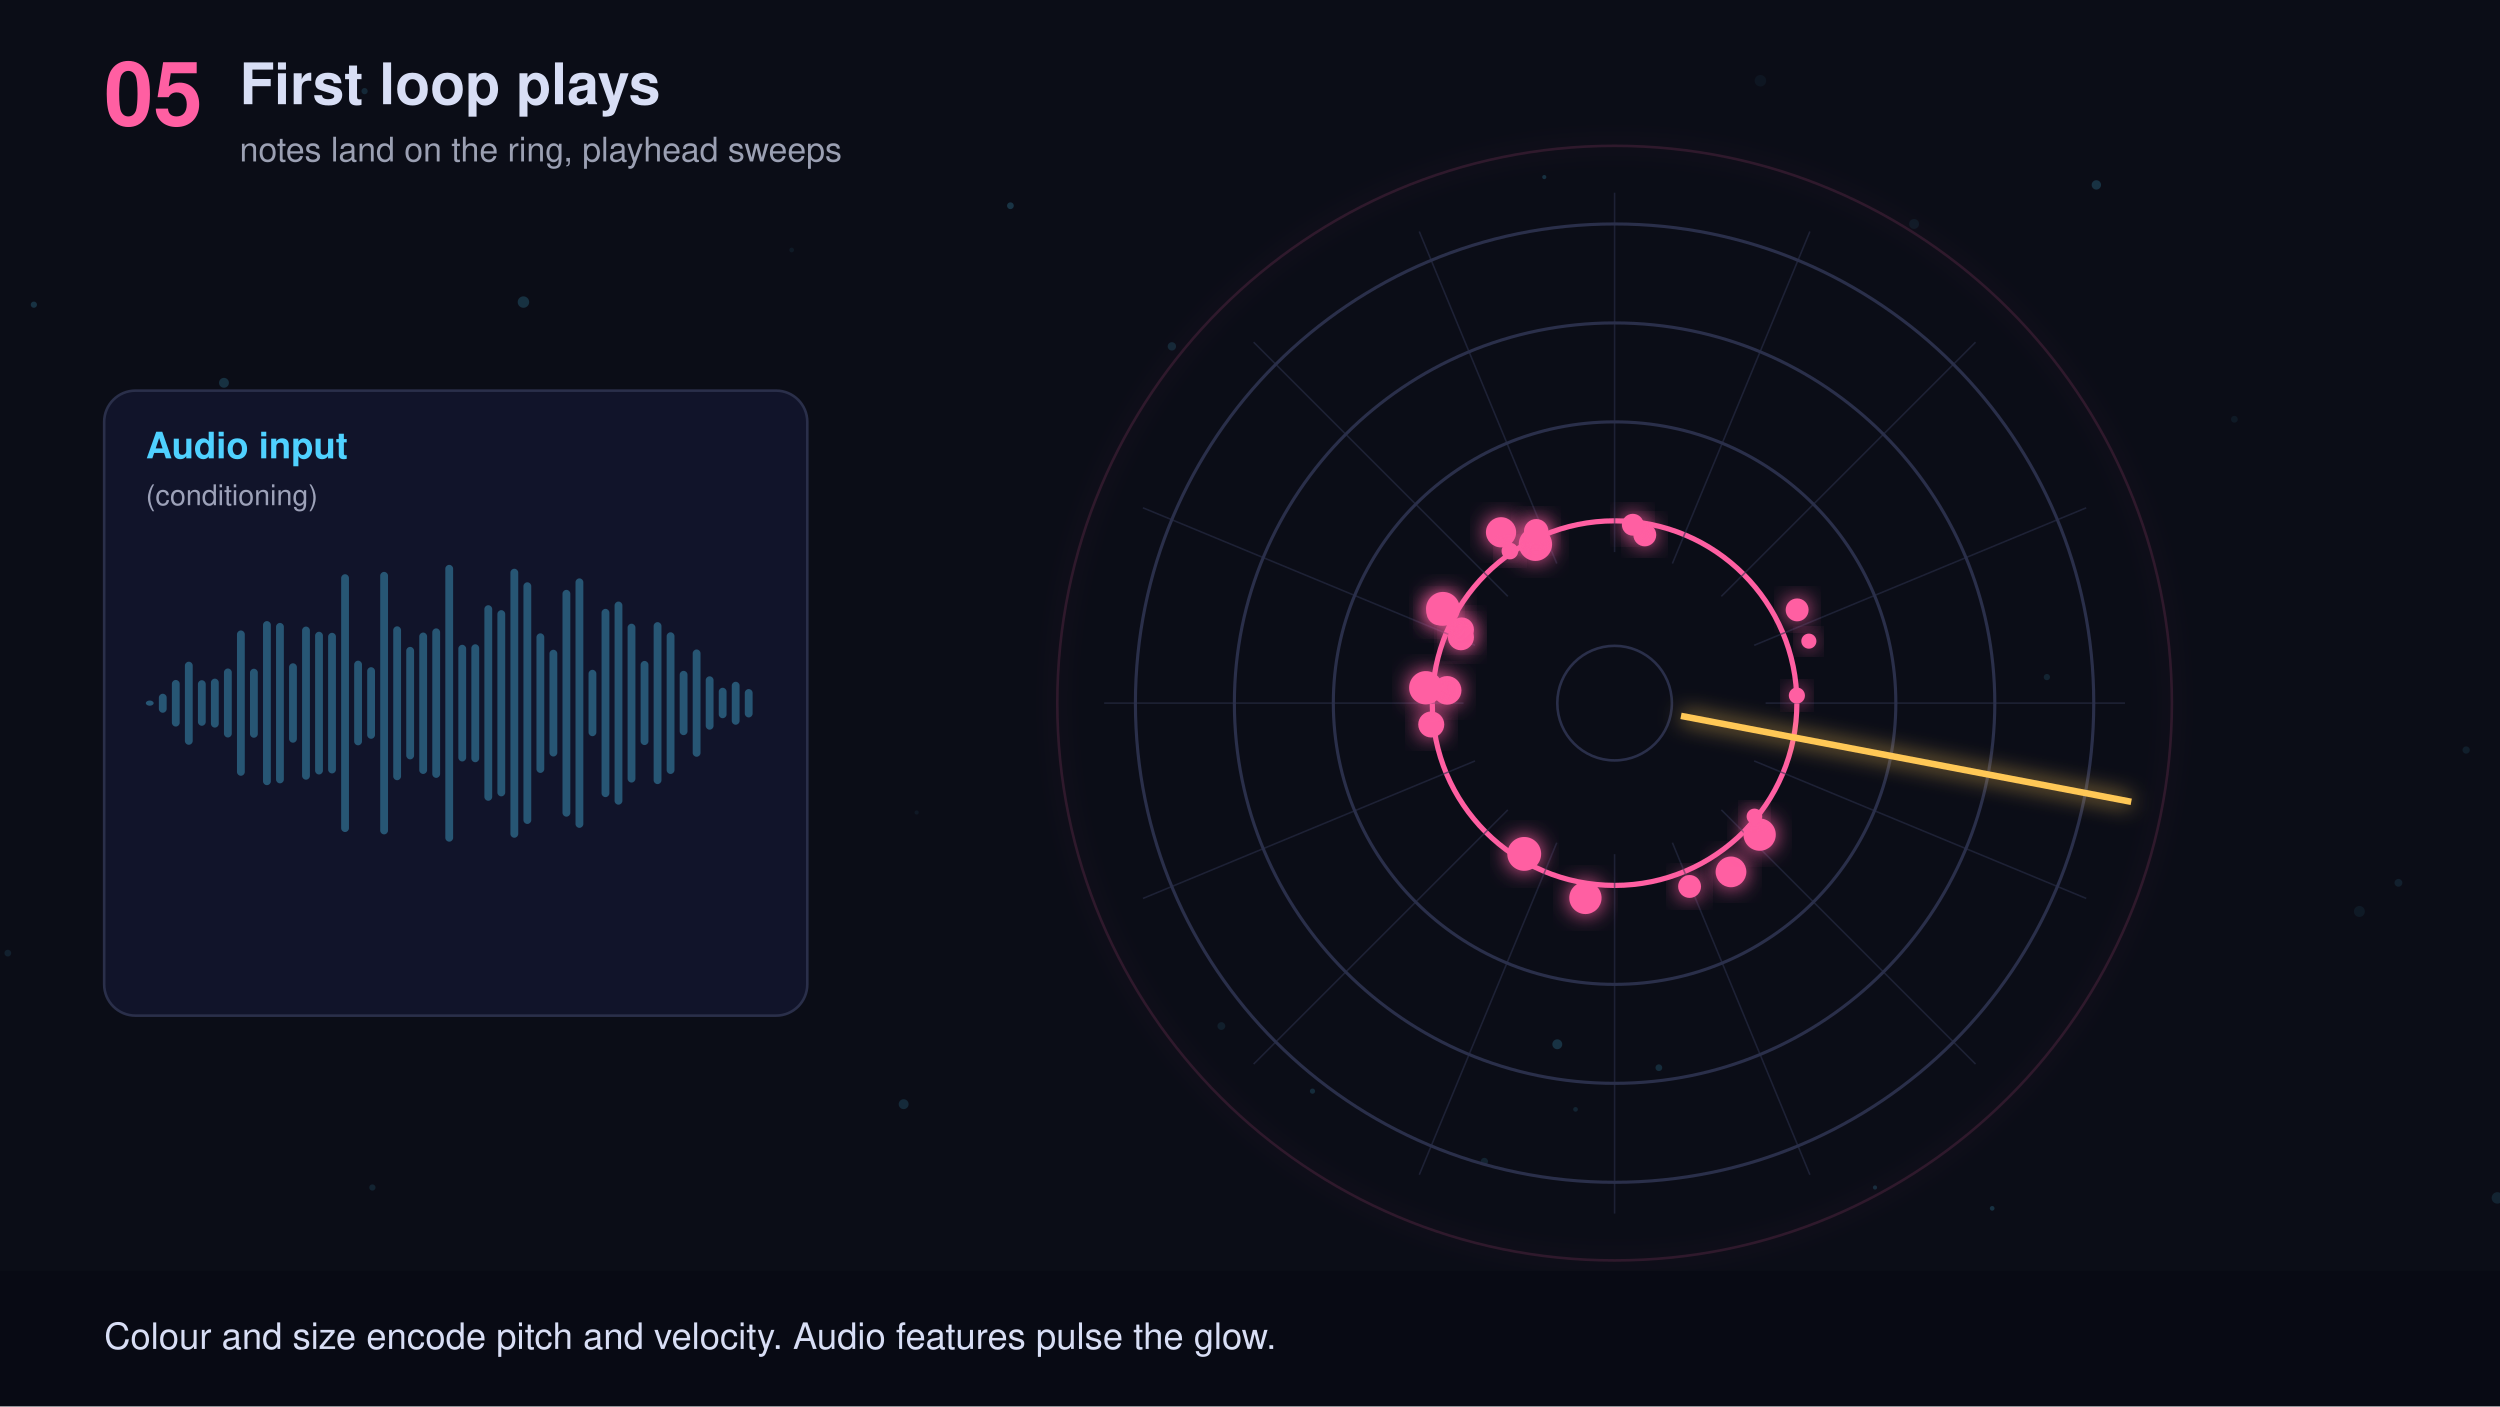
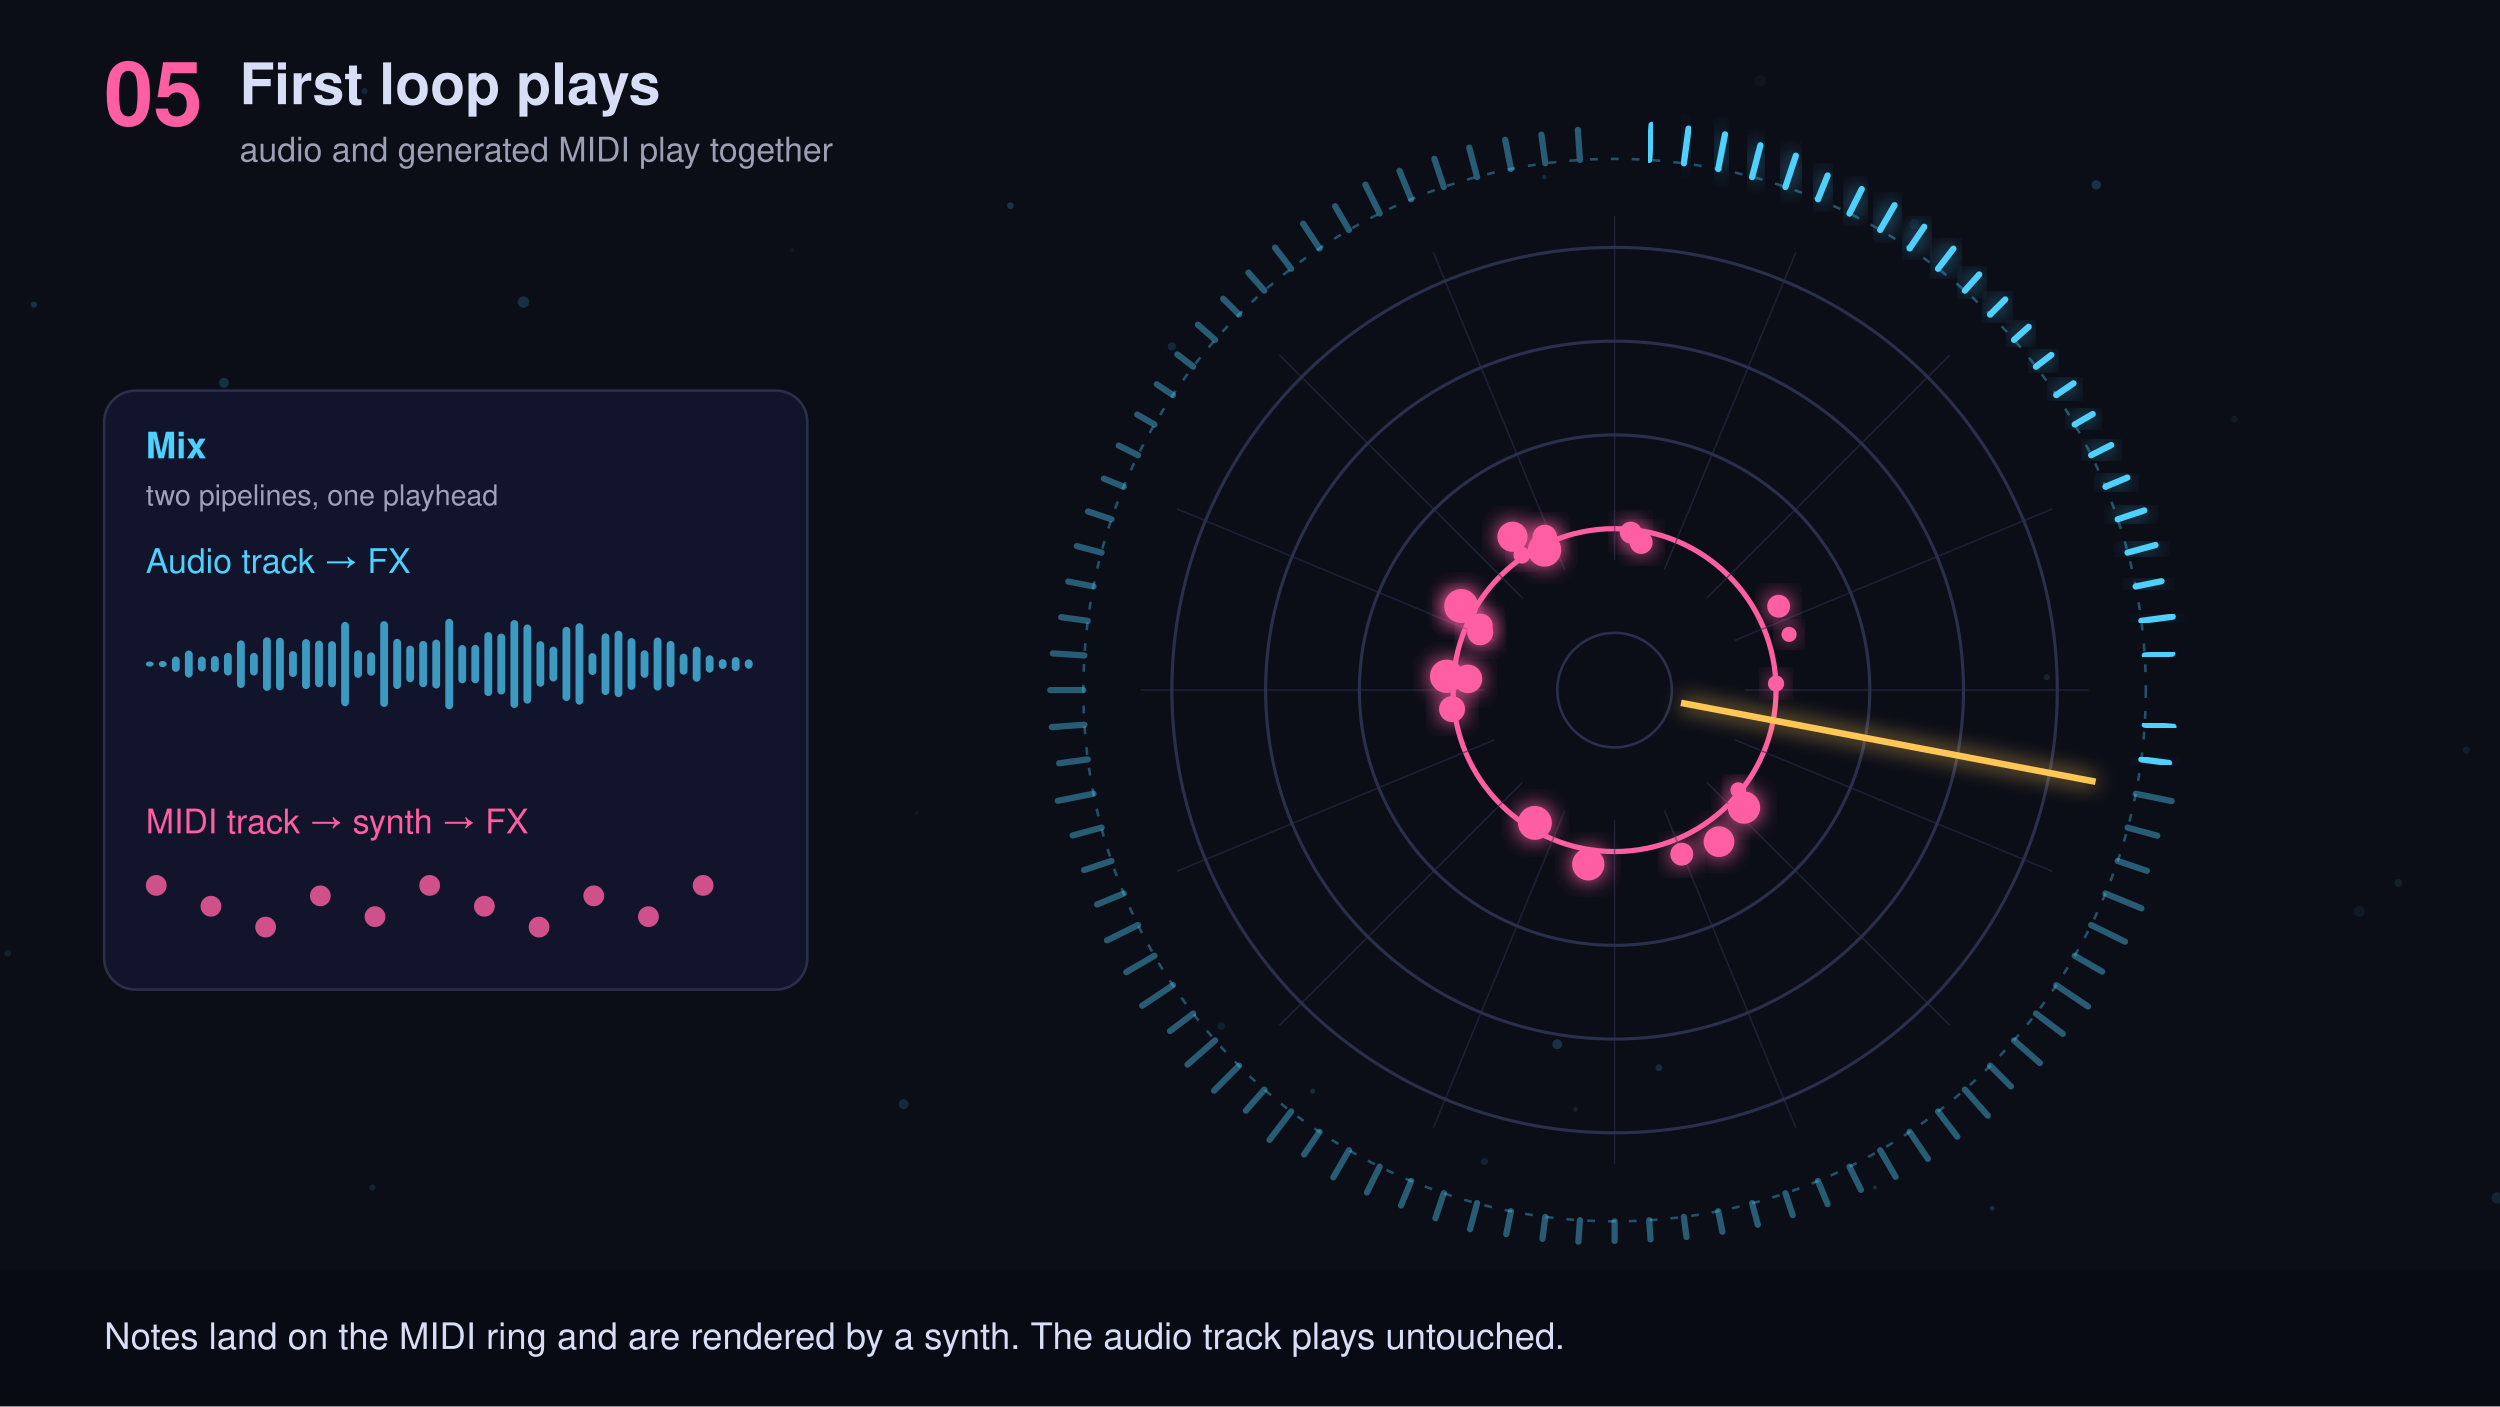
<svg xmlns="http://www.w3.org/2000/svg" viewBox="0 0 960 540" font-family="Helvetica, Arial, sans-serif">
  <defs>
    <filter id="g" x="-50%" y="-50%" width="200%" height="200%">
      <feGaussianBlur stdDeviation="4" result="b" />
      <feMerge>
        <feMergeNode in="b" />
        <feMergeNode in="SourceGraphic" />
      </feMerge>
    </filter>
    <marker id="a" markerWidth="8" markerHeight="8" refX="6" refY="4" orient="auto">
      <path d="M0,0 L8,4 L0,8 z" fill="#d8def5" />
    </marker>
  </defs>
  <rect width="960" height="540" fill="#0b0d17" />
  <text x="40" y="48" font-size="34" fill="#ff5fa2" text-anchor="start" font-weight="bold" opacity="1">05</text>
  <text x="92" y="40" font-size="22" fill="#d8def5" text-anchor="start" font-weight="bold" opacity="1">First loop plays</text>
-   <text x="92" y="62" font-size="13" fill="#d8def5" text-anchor="start" font-weight="normal" opacity="0.7">notes land on the ring, playhead sweeps</text>
+   <text x="92" y="62" font-size="13" fill="#d8def5" text-anchor="start" font-weight="normal" opacity="0.7">audio and generated MIDI play together</text>
  <circle cx="598" cy="401" r="1.9" fill="#4fd1ff" opacity="0.19" />
  <circle cx="710" cy="498" r="0.8" fill="#4fd1ff" opacity="0.12" />
  <circle cx="906" cy="350" r="2.1" fill="#4fd1ff" opacity="0.07" />
  <circle cx="450" cy="133" r="1.6" fill="#4fd1ff" opacity="0.14" />
  <circle cx="13" cy="117" r="1.2" fill="#4fd1ff" opacity="0.19" />
  <circle cx="735" cy="86" r="1.9" fill="#4fd1ff" opacity="0.07" />
  <circle cx="593" cy="68" r="0.8" fill="#4fd1ff" opacity="0.18" />
  <circle cx="201" cy="116" r="2.2" fill="#4fd1ff" opacity="0.18" />
  <circle cx="278" cy="519" r="1.6" fill="#4fd1ff" opacity="0.15" />
  <circle cx="197" cy="508" r="1.8" fill="#4fd1ff" opacity="0.19" />
  <circle cx="858" cy="161" r="1.3" fill="#4fd1ff" opacity="0.07" />
  <circle cx="140" cy="35" r="1.2" fill="#4fd1ff" opacity="0.14" />
  <circle cx="3" cy="366" r="1.3" fill="#4fd1ff" opacity="0.10" />
  <circle cx="786" cy="260" r="1.2" fill="#4fd1ff" opacity="0.12" />
  <circle cx="676" cy="31" r="2.2" fill="#4fd1ff" opacity="0.05" />
  <circle cx="720" cy="456" r="0.8" fill="#4fd1ff" opacity="0.17" />
  <circle cx="352" cy="312" r="0.8" fill="#4fd1ff" opacity="0.06" />
  <circle cx="174" cy="516" r="1.1" fill="#4fd1ff" opacity="0.16" />
  <circle cx="892" cy="509" r="1.3" fill="#4fd1ff" opacity="0.10" />
  <circle cx="504" cy="419" r="1.0" fill="#4fd1ff" opacity="0.16" />
  <circle cx="765" cy="464" r="0.9" fill="#4fd1ff" opacity="0.19" />
  <circle cx="88" cy="184" r="1.7" fill="#4fd1ff" opacity="0.19" />
  <circle cx="326" cy="499" r="1.6" fill="#4fd1ff" opacity="0.10" />
  <circle cx="304" cy="96" r="0.9" fill="#4fd1ff" opacity="0.07" />
  <circle cx="662" cy="538" r="1.0" fill="#4fd1ff" opacity="0.06" />
  <circle cx="947" cy="288" r="1.4" fill="#4fd1ff" opacity="0.09" />
  <circle cx="570" cy="446" r="1.4" fill="#4fd1ff" opacity="0.11" />
  <circle cx="53" cy="495" r="0.8" fill="#4fd1ff" opacity="0.12" />
  <circle cx="805" cy="71" r="1.8" fill="#4fd1ff" opacity="0.19" />
  <circle cx="605" cy="426" r="0.9" fill="#4fd1ff" opacity="0.12" />
  <circle cx="143" cy="456" r="1.2" fill="#4fd1ff" opacity="0.12" />
  <circle cx="959" cy="460" r="2.2" fill="#4fd1ff" opacity="0.12" />
  <circle cx="469" cy="394" r="1.5" fill="#4fd1ff" opacity="0.09" />
  <circle cx="388" cy="79" r="1.3" fill="#4fd1ff" opacity="0.20" />
  <circle cx="921" cy="339" r="1.5" fill="#4fd1ff" opacity="0.10" />
  <circle cx="86" cy="147" r="1.9" fill="#4fd1ff" opacity="0.18" />
  <circle cx="347" cy="424" r="1.9" fill="#4fd1ff" opacity="0.15" />
  <circle cx="637" cy="410" r="1.3" fill="#4fd1ff" opacity="0.16" />
  <circle cx="270" cy="262" r="1.9" fill="#4fd1ff" opacity="0.15" />
  <circle cx="282" cy="511" r="1.7" fill="#4fd1ff" opacity="0.14" />
-   <circle cx="620" cy="270" r="70" fill="none" stroke="#ff5fa2" stroke-width="2" opacity="1" />
-   <circle cx="620" cy="270" r="108" fill="none" stroke="#2a2f4a" stroke-width="1.2" opacity="1" />
-   <circle cx="620" cy="270" r="146" fill="none" stroke="#2a2f4a" stroke-width="1.2" opacity="1" />
-   <circle cx="620" cy="270" r="184" fill="none" stroke="#2a2f4a" stroke-width="1.2" opacity="1" />
-   <line x1="620.0" y1="212.0" x2="620.0" y2="74.0" stroke="#2a2f4a" stroke-width="0.6" opacity="0.6" />
-   <line x1="642.2" y1="216.4" x2="695.0" y2="88.9" stroke="#2a2f4a" stroke-width="0.6" opacity="0.6" />
-   <line x1="661.0" y1="229.0" x2="758.6" y2="131.4" stroke="#2a2f4a" stroke-width="0.6" opacity="0.6" />
-   <line x1="673.6" y1="247.8" x2="801.1" y2="195.0" stroke="#2a2f4a" stroke-width="0.6" opacity="0.6" />
-   <line x1="678.0" y1="270.0" x2="816.0" y2="270.0" stroke="#2a2f4a" stroke-width="0.6" opacity="0.6" />
-   <line x1="673.6" y1="292.2" x2="801.1" y2="345.0" stroke="#2a2f4a" stroke-width="0.6" opacity="0.6" />
-   <line x1="661.0" y1="311.0" x2="758.6" y2="408.6" stroke="#2a2f4a" stroke-width="0.6" opacity="0.6" />
-   <line x1="642.2" y1="323.6" x2="695.0" y2="451.1" stroke="#2a2f4a" stroke-width="0.6" opacity="0.6" />
-   <line x1="620.0" y1="328.0" x2="620.0" y2="466.0" stroke="#2a2f4a" stroke-width="0.6" opacity="0.6" />
-   <line x1="597.8" y1="323.6" x2="545.0" y2="451.1" stroke="#2a2f4a" stroke-width="0.6" opacity="0.6" />
-   <line x1="579.0" y1="311.0" x2="481.4" y2="408.6" stroke="#2a2f4a" stroke-width="0.6" opacity="0.6" />
-   <line x1="566.4" y1="292.2" x2="438.9" y2="345.0" stroke="#2a2f4a" stroke-width="0.6" opacity="0.6" />
-   <line x1="562.0" y1="270.0" x2="424.0" y2="270.0" stroke="#2a2f4a" stroke-width="0.6" opacity="0.6" />
-   <line x1="566.4" y1="247.8" x2="438.9" y2="195.0" stroke="#2a2f4a" stroke-width="0.6" opacity="0.6" />
-   <line x1="579.0" y1="229.0" x2="481.4" y2="131.4" stroke="#2a2f4a" stroke-width="0.6" opacity="0.6" />
-   <line x1="597.8" y1="216.4" x2="545.0" y2="88.9" stroke="#2a2f4a" stroke-width="0.6" opacity="0.6" />
-   <circle cx="620" cy="270" r="22" fill="#0b0d17" stroke="#2a2f4a" />
-   <circle cx="690.0" cy="267.1" r="3.1" fill="#ff5fa2" opacity="1" filter="url(#g)" />
-   <circle cx="561.3" cy="241.8" r="4.7" fill="#ff5fa2" opacity="1" filter="url(#g)" />
-   <circle cx="589.6" cy="209.0" r="6.4" fill="#ff5fa2" opacity="1" filter="url(#g)" />
-   <circle cx="549.6" cy="278.2" r="5.0" fill="#ff5fa2" opacity="1" filter="url(#g)" />
-   <circle cx="585.3" cy="327.9" r="6.5" fill="#ff5fa2" opacity="1" filter="url(#g)" />
-   <circle cx="664.7" cy="334.8" r="5.9" fill="#ff5fa2" opacity="1" filter="url(#g)" />
-   <circle cx="631.6" cy="205.4" r="4.4" fill="#ff5fa2" opacity="1" filter="url(#g)" />
-   <circle cx="561.0" cy="244.7" r="5.0" fill="#ff5fa2" opacity="1" filter="url(#g)" />
-   <circle cx="675.7" cy="320.5" r="6.2" fill="#ff5fa2" opacity="1" filter="url(#g)" />
-   <circle cx="555.7" cy="265.1" r="5.5" fill="#ff5fa2" opacity="1" filter="url(#g)" />
-   <circle cx="648.8" cy="340.4" r="4.4" fill="#ff5fa2" opacity="1" filter="url(#g)" />
-   <circle cx="576.4" cy="204.4" r="5.8" fill="#ff5fa2" opacity="1" filter="url(#g)" />
-   <circle cx="552.7" cy="235.2" r="4.9" fill="#ff5fa2" opacity="1" filter="url(#g)" />
-   <circle cx="690.1" cy="234.2" r="4.4" fill="#ff5fa2" opacity="1" filter="url(#g)" />
-   <circle cx="627.0" cy="201.5" r="4.2" fill="#ff5fa2" opacity="1" filter="url(#g)" />
-   <circle cx="694.6" cy="246.2" r="2.9" fill="#ff5fa2" opacity="1" filter="url(#g)" />
-   <circle cx="579.8" cy="211.6" r="3.2" fill="#ff5fa2" opacity="1" filter="url(#g)" />
-   <circle cx="673.7" cy="313.5" r="3.0" fill="#ff5fa2" opacity="1" filter="url(#g)" />
-   <circle cx="547.5" cy="264.1" r="6.4" fill="#ff5fa2" opacity="1" filter="url(#g)" />
-   <circle cx="554.1" cy="233.8" r="6.5" fill="#ff5fa2" opacity="1" filter="url(#g)" />
-   <circle cx="589.9" cy="204.0" r="4.7" fill="#ff5fa2" opacity="1" filter="url(#g)" />
-   <circle cx="608.8" cy="344.8" r="6.2" fill="#ff5fa2" opacity="1" filter="url(#g)" />
-   <line x1="645.5" y1="274.9" x2="818.4" y2="307.9" stroke="#ffc857" stroke-width="2.5" filter="url(#g)" />
-   <rect x="40" y="150" width="270" height="240" rx="12" fill="#11142a" stroke="#2a2f4a" />
-   <text x="56" y="176" font-size="14" fill="#4fd1ff" text-anchor="start" font-weight="bold" opacity="1">Audio input</text>
-   <text x="56" y="194" font-size="11" fill="#d8def5" text-anchor="start" font-weight="normal" opacity="0.7">(conditioning)</text>
-   <rect x="56" y="269.0" width="3" height="2.0" rx="1.5" fill="#4fd1ff" opacity="0.35" />
-   <rect x="61" y="266.4" width="3" height="7.3" rx="1.5" fill="#4fd1ff" opacity="0.35" />
-   <rect x="66" y="261.1" width="3" height="17.9" rx="1.5" fill="#4fd1ff" opacity="0.35" />
-   <rect x="71" y="254.1" width="3" height="31.9" rx="1.5" fill="#4fd1ff" opacity="0.35" />
-   <rect x="76" y="261.2" width="3" height="17.5" rx="1.5" fill="#4fd1ff" opacity="0.35" />
-   <rect x="81" y="260.6" width="3" height="18.8" rx="1.5" fill="#4fd1ff" opacity="0.35" />
-   <rect x="86" y="256.7" width="3" height="26.5" rx="1.5" fill="#4fd1ff" opacity="0.35" />
-   <rect x="91" y="242.1" width="3" height="55.8" rx="1.5" fill="#4fd1ff" opacity="0.35" />
-   <rect x="96" y="256.8" width="3" height="26.5" rx="1.5" fill="#4fd1ff" opacity="0.35" />
-   <rect x="101" y="238.5" width="3" height="63.0" rx="1.5" fill="#4fd1ff" opacity="0.35" />
-   <rect x="106" y="239.2" width="3" height="61.6" rx="1.5" fill="#4fd1ff" opacity="0.35" />
-   <rect x="111" y="254.7" width="3" height="30.5" rx="1.5" fill="#4fd1ff" opacity="0.35" />
-   <rect x="116" y="240.6" width="3" height="58.8" rx="1.5" fill="#4fd1ff" opacity="0.35" />
-   <rect x="121" y="242.6" width="3" height="54.8" rx="1.5" fill="#4fd1ff" opacity="0.35" />
-   <rect x="126" y="243.0" width="3" height="54.0" rx="1.5" fill="#4fd1ff" opacity="0.35" />
-   <rect x="131" y="220.5" width="3" height="99.0" rx="1.5" fill="#4fd1ff" opacity="0.35" />
-   <rect x="136" y="253.7" width="3" height="32.5" rx="1.5" fill="#4fd1ff" opacity="0.35" />
-   <rect x="141" y="256.2" width="3" height="27.5" rx="1.5" fill="#4fd1ff" opacity="0.35" />
-   <rect x="146" y="219.6" width="3" height="100.8" rx="1.5" fill="#4fd1ff" opacity="0.35" />
-   <rect x="151" y="240.5" width="3" height="59.1" rx="1.5" fill="#4fd1ff" opacity="0.35" />
-   <rect x="156" y="248.4" width="3" height="43.2" rx="1.5" fill="#4fd1ff" opacity="0.35" />
-   <rect x="161" y="242.9" width="3" height="54.3" rx="1.5" fill="#4fd1ff" opacity="0.35" />
-   <rect x="166" y="241.3" width="3" height="57.4" rx="1.5" fill="#4fd1ff" opacity="0.35" />
-   <rect x="171" y="216.9" width="3" height="106.3" rx="1.5" fill="#4fd1ff" opacity="0.35" />
-   <rect x="176" y="247.6" width="3" height="44.8" rx="1.5" fill="#4fd1ff" opacity="0.35" />
-   <rect x="181" y="247.4" width="3" height="45.3" rx="1.5" fill="#4fd1ff" opacity="0.35" />
-   <rect x="186" y="232.4" width="3" height="75.1" rx="1.5" fill="#4fd1ff" opacity="0.35" />
-   <rect x="191" y="234.3" width="3" height="71.5" rx="1.5" fill="#4fd1ff" opacity="0.35" />
-   <rect x="196" y="218.4" width="3" height="103.3" rx="1.5" fill="#4fd1ff" opacity="0.35" />
-   <rect x="201" y="223.6" width="3" height="92.8" rx="1.5" fill="#4fd1ff" opacity="0.35" />
-   <rect x="206" y="243.2" width="3" height="53.6" rx="1.5" fill="#4fd1ff" opacity="0.35" />
-   <rect x="211" y="249.5" width="3" height="41.0" rx="1.5" fill="#4fd1ff" opacity="0.35" />
-   <rect x="216" y="226.5" width="3" height="87.1" rx="1.5" fill="#4fd1ff" opacity="0.35" />
-   <rect x="221" y="222.1" width="3" height="95.8" rx="1.5" fill="#4fd1ff" opacity="0.35" />
-   <rect x="226" y="257.2" width="3" height="25.5" rx="1.5" fill="#4fd1ff" opacity="0.35" />
-   <rect x="231" y="233.8" width="3" height="72.3" rx="1.5" fill="#4fd1ff" opacity="0.35" />
-   <rect x="236" y="231.0" width="3" height="78.0" rx="1.5" fill="#4fd1ff" opacity="0.35" />
-   <rect x="241" y="239.5" width="3" height="61.0" rx="1.5" fill="#4fd1ff" opacity="0.35" />
-   <rect x="246" y="253.8" width="3" height="32.3" rx="1.5" fill="#4fd1ff" opacity="0.35" />
-   <rect x="251" y="238.9" width="3" height="62.2" rx="1.5" fill="#4fd1ff" opacity="0.35" />
-   <rect x="256" y="242.8" width="3" height="54.4" rx="1.5" fill="#4fd1ff" opacity="0.35" />
-   <rect x="261" y="257.6" width="3" height="24.7" rx="1.5" fill="#4fd1ff" opacity="0.35" />
-   <rect x="266" y="249.4" width="3" height="41.2" rx="1.5" fill="#4fd1ff" opacity="0.35" />
-   <rect x="271" y="259.7" width="3" height="20.5" rx="1.5" fill="#4fd1ff" opacity="0.35" />
-   <rect x="276" y="264.1" width="3" height="11.7" rx="1.5" fill="#4fd1ff" opacity="0.35" />
-   <rect x="281" y="261.8" width="3" height="16.5" rx="1.5" fill="#4fd1ff" opacity="0.35" />
-   <rect x="286" y="264.6" width="3" height="10.9" rx="1.5" fill="#4fd1ff" opacity="0.35" />
-   <circle cx="620" cy="270" r="214" fill="none" stroke="#ff5fa2" opacity="0.15" filter="url(#g)" />
+   <circle cx="620" cy="265" r="62" fill="none" stroke="#ff5fa2" stroke-width="2" opacity="1" />
+   <circle cx="620" cy="265" r="98" fill="none" stroke="#2a2f4a" stroke-width="1.2" opacity="1" />
+   <circle cx="620" cy="265" r="134" fill="none" stroke="#2a2f4a" stroke-width="1.2" opacity="1" />
+   <circle cx="620" cy="265" r="170" fill="none" stroke="#2a2f4a" stroke-width="1.2" opacity="1" />
+   <line x1="620.0" y1="215.0" x2="620.0" y2="83.0" stroke="#2a2f4a" stroke-width="0.6" opacity="0.6" />
+   <line x1="639.1" y1="218.8" x2="689.6" y2="96.9" stroke="#2a2f4a" stroke-width="0.6" opacity="0.6" />
+   <line x1="655.4" y1="229.6" x2="748.7" y2="136.3" stroke="#2a2f4a" stroke-width="0.6" opacity="0.6" />
+   <line x1="666.2" y1="245.9" x2="788.1" y2="195.4" stroke="#2a2f4a" stroke-width="0.6" opacity="0.6" />
+   <line x1="670.0" y1="265.0" x2="802.0" y2="265.0" stroke="#2a2f4a" stroke-width="0.6" opacity="0.6" />
+   <line x1="666.2" y1="284.1" x2="788.1" y2="334.6" stroke="#2a2f4a" stroke-width="0.6" opacity="0.6" />
+   <line x1="655.4" y1="300.4" x2="748.7" y2="393.7" stroke="#2a2f4a" stroke-width="0.6" opacity="0.6" />
+   <line x1="639.1" y1="311.2" x2="689.6" y2="433.1" stroke="#2a2f4a" stroke-width="0.6" opacity="0.6" />
+   <line x1="620.0" y1="315.0" x2="620.0" y2="447.0" stroke="#2a2f4a" stroke-width="0.6" opacity="0.6" />
+   <line x1="600.9" y1="311.2" x2="550.4" y2="433.1" stroke="#2a2f4a" stroke-width="0.6" opacity="0.6" />
+   <line x1="584.6" y1="300.4" x2="491.3" y2="393.7" stroke="#2a2f4a" stroke-width="0.6" opacity="0.6" />
+   <line x1="573.8" y1="284.1" x2="451.9" y2="334.6" stroke="#2a2f4a" stroke-width="0.6" opacity="0.6" />
+   <line x1="570.0" y1="265.0" x2="438.0" y2="265.0" stroke="#2a2f4a" stroke-width="0.6" opacity="0.6" />
+   <line x1="573.8" y1="245.9" x2="451.9" y2="195.4" stroke="#2a2f4a" stroke-width="0.6" opacity="0.6" />
+   <line x1="584.6" y1="229.6" x2="491.3" y2="136.3" stroke="#2a2f4a" stroke-width="0.6" opacity="0.6" />
+   <line x1="600.9" y1="218.8" x2="550.4" y2="96.9" stroke="#2a2f4a" stroke-width="0.6" opacity="0.6" />
+   <circle cx="620" cy="265" r="204" fill="none" stroke="#4fd1ff" stroke-width="1" stroke-dasharray="3 5" opacity="0.35" />
+   <circle cx="620" cy="265" r="22" fill="#0b0d17" stroke="#2a2f4a" />
+   <line x1="620.0" y1="61.0" x2="620.0" y2="47.7" stroke="#4fd1ff" stroke-width="2.4" stroke-linecap="round" opacity="1.00" filter="url(#g)" />
+   <line x1="633.3" y1="61.4" x2="634.2" y2="48.0" stroke="#4fd1ff" stroke-width="2.4" stroke-linecap="round" opacity="1.00" filter="url(#g)" />
+   <line x1="646.6" y1="62.7" x2="648.4" y2="49.4" stroke="#4fd1ff" stroke-width="2.4" stroke-linecap="round" opacity="1.00" filter="url(#g)" />
+   <line x1="659.8" y1="64.9" x2="662.4" y2="51.6" stroke="#4fd1ff" stroke-width="2.4" stroke-linecap="round" opacity="1.00" filter="url(#g)" />
+   <line x1="672.8" y1="68.0" x2="676.0" y2="55.8" stroke="#4fd1ff" stroke-width="2.4" stroke-linecap="round" opacity="1.00" filter="url(#g)" />
+   <line x1="685.6" y1="71.8" x2="689.6" y2="59.8" stroke="#4fd1ff" stroke-width="2.4" stroke-linecap="round" opacity="1.00" filter="url(#g)" />
+   <line x1="698.1" y1="76.5" x2="701.8" y2="67.4" stroke="#4fd1ff" stroke-width="2.4" stroke-linecap="round" opacity="1.00" filter="url(#g)" />
+   <line x1="710.2" y1="82.0" x2="714.9" y2="72.6" stroke="#4fd1ff" stroke-width="2.4" stroke-linecap="round" opacity="1.00" filter="url(#g)" />
+   <line x1="722.0" y1="88.3" x2="727.5" y2="78.8" stroke="#4fd1ff" stroke-width="2.4" stroke-linecap="round" opacity="1.00" filter="url(#g)" />
+   <line x1="733.3" y1="95.4" x2="738.9" y2="87.1" stroke="#4fd1ff" stroke-width="2.4" stroke-linecap="round" opacity="1.00" filter="url(#g)" />
+   <line x1="744.2" y1="103.2" x2="750.1" y2="95.5" stroke="#4fd1ff" stroke-width="2.4" stroke-linecap="round" opacity="1.00" filter="url(#g)" />
+   <line x1="754.5" y1="111.6" x2="760.0" y2="105.4" stroke="#4fd1ff" stroke-width="2.4" stroke-linecap="round" opacity="1.00" filter="url(#g)" />
+   <line x1="764.2" y1="120.8" x2="770.0" y2="115.0" stroke="#4fd1ff" stroke-width="2.4" stroke-linecap="round" opacity="1.00" filter="url(#g)" />
+   <line x1="773.4" y1="130.5" x2="779.0" y2="125.5" stroke="#4fd1ff" stroke-width="2.4" stroke-linecap="round" opacity="1.00" filter="url(#g)" />
+   <line x1="781.8" y1="140.8" x2="787.7" y2="136.3" stroke="#4fd1ff" stroke-width="2.4" stroke-linecap="round" opacity="1.00" filter="url(#g)" />
+   <line x1="789.6" y1="151.7" x2="796.2" y2="147.2" stroke="#4fd1ff" stroke-width="2.4" stroke-linecap="round" opacity="1.00" filter="url(#g)" />
+   <line x1="796.7" y1="163.0" x2="803.6" y2="159.0" stroke="#4fd1ff" stroke-width="2.4" stroke-linecap="round" opacity="1.00" filter="url(#g)" />
+   <line x1="803.0" y1="174.8" x2="810.7" y2="170.9" stroke="#4fd1ff" stroke-width="2.4" stroke-linecap="round" opacity="1.00" filter="url(#g)" />
+   <line x1="808.5" y1="186.9" x2="816.9" y2="183.4" stroke="#4fd1ff" stroke-width="2.4" stroke-linecap="round" opacity="1.00" filter="url(#g)" />
+   <line x1="813.2" y1="199.4" x2="823.4" y2="196.0" stroke="#4fd1ff" stroke-width="2.4" stroke-linecap="round" opacity="1.00" filter="url(#g)" />
+   <line x1="817.0" y1="212.2" x2="827.7" y2="209.3" stroke="#4fd1ff" stroke-width="2.4" stroke-linecap="round" opacity="1.00" filter="url(#g)" />
+   <line x1="820.1" y1="225.2" x2="830.0" y2="223.2" stroke="#4fd1ff" stroke-width="2.4" stroke-linecap="round" opacity="1.00" filter="url(#g)" />
+   <line x1="822.3" y1="238.4" x2="834.3" y2="236.8" stroke="#4fd1ff" stroke-width="2.4" stroke-linecap="round" opacity="1.00" filter="url(#g)" />
+   <line x1="823.6" y1="251.7" x2="834.1" y2="251.0" stroke="#4fd1ff" stroke-width="2.4" stroke-linecap="round" opacity="1.00" filter="url(#g)" />
+   <line x1="824.0" y1="265.0" x2="836.4" y2="265.0" stroke="#4fd1ff" stroke-width="2.4" stroke-linecap="round" opacity="1.00" filter="url(#g)" />
+   <line x1="823.6" y1="278.3" x2="834.6" y2="279.1" stroke="#4fd1ff" stroke-width="2.4" stroke-linecap="round" opacity="1.00" filter="url(#g)" />
+   <line x1="822.3" y1="291.6" x2="832.9" y2="293.0" stroke="#4fd1ff" stroke-width="2.4" stroke-linecap="round" opacity="1.00" filter="url(#g)" />
+   <line x1="820.1" y1="304.8" x2="833.9" y2="307.6" stroke="#4fd1ff" stroke-width="2.4" stroke-linecap="round" opacity="0.40" />
+   <line x1="817.0" y1="317.8" x2="828.4" y2="320.9" stroke="#4fd1ff" stroke-width="2.4" stroke-linecap="round" opacity="0.40" />
+   <line x1="813.2" y1="330.6" x2="824.4" y2="334.4" stroke="#4fd1ff" stroke-width="2.4" stroke-linecap="round" opacity="0.40" />
+   <line x1="808.5" y1="343.1" x2="822.3" y2="348.8" stroke="#4fd1ff" stroke-width="2.4" stroke-linecap="round" opacity="0.40" />
+   <line x1="803.0" y1="355.2" x2="816.0" y2="361.6" stroke="#4fd1ff" stroke-width="2.4" stroke-linecap="round" opacity="0.40" />
+   <line x1="796.7" y1="367.0" x2="807.2" y2="373.1" stroke="#4fd1ff" stroke-width="2.4" stroke-linecap="round" opacity="0.40" />
+   <line x1="789.6" y1="378.3" x2="801.8" y2="386.5" stroke="#4fd1ff" stroke-width="2.4" stroke-linecap="round" opacity="0.40" />
+   <line x1="781.8" y1="389.2" x2="792.1" y2="397.0" stroke="#4fd1ff" stroke-width="2.4" stroke-linecap="round" opacity="0.40" />
+   <line x1="773.4" y1="399.5" x2="783.3" y2="408.2" stroke="#4fd1ff" stroke-width="2.4" stroke-linecap="round" opacity="0.40" />
+   <line x1="764.2" y1="409.2" x2="772.2" y2="417.2" stroke="#4fd1ff" stroke-width="2.4" stroke-linecap="round" opacity="0.40" />
+   <line x1="754.5" y1="418.4" x2="763.3" y2="428.4" stroke="#4fd1ff" stroke-width="2.4" stroke-linecap="round" opacity="0.40" />
+   <line x1="744.2" y1="426.8" x2="751.6" y2="436.5" stroke="#4fd1ff" stroke-width="2.4" stroke-linecap="round" opacity="0.40" />
+   <line x1="733.3" y1="434.6" x2="740.3" y2="445.0" stroke="#4fd1ff" stroke-width="2.4" stroke-linecap="round" opacity="0.40" />
+   <line x1="722.0" y1="441.7" x2="727.9" y2="451.9" stroke="#4fd1ff" stroke-width="2.4" stroke-linecap="round" opacity="0.40" />
+   <line x1="710.2" y1="448.0" x2="714.6" y2="456.9" stroke="#4fd1ff" stroke-width="2.4" stroke-linecap="round" opacity="0.40" />
+   <line x1="698.1" y1="453.5" x2="701.8" y2="462.4" stroke="#4fd1ff" stroke-width="2.4" stroke-linecap="round" opacity="0.40" />
+   <line x1="685.6" y1="458.2" x2="688.4" y2="466.6" stroke="#4fd1ff" stroke-width="2.4" stroke-linecap="round" opacity="0.40" />
+   <line x1="672.8" y1="462.0" x2="675.0" y2="470.3" stroke="#4fd1ff" stroke-width="2.4" stroke-linecap="round" opacity="0.40" />
+   <line x1="659.8" y1="465.1" x2="661.4" y2="473.0" stroke="#4fd1ff" stroke-width="2.4" stroke-linecap="round" opacity="0.40" />
+   <line x1="646.6" y1="467.3" x2="647.6" y2="475.0" stroke="#4fd1ff" stroke-width="2.4" stroke-linecap="round" opacity="0.40" />
+   <line x1="633.3" y1="468.6" x2="633.8" y2="475.9" stroke="#4fd1ff" stroke-width="2.4" stroke-linecap="round" opacity="0.40" />
+   <line x1="620.0" y1="469.0" x2="620.0" y2="476.5" stroke="#4fd1ff" stroke-width="2.4" stroke-linecap="round" opacity="0.40" />
+   <line x1="606.7" y1="468.6" x2="606.1" y2="476.8" stroke="#4fd1ff" stroke-width="2.4" stroke-linecap="round" opacity="0.40" />
+   <line x1="593.4" y1="467.3" x2="592.3" y2="475.7" stroke="#4fd1ff" stroke-width="2.4" stroke-linecap="round" opacity="0.40" />
+   <line x1="580.2" y1="465.1" x2="578.4" y2="473.9" stroke="#4fd1ff" stroke-width="2.4" stroke-linecap="round" opacity="0.40" />
+   <line x1="567.2" y1="462.0" x2="564.5" y2="472.0" stroke="#4fd1ff" stroke-width="2.4" stroke-linecap="round" opacity="0.40" />
+   <line x1="554.4" y1="458.2" x2="551.2" y2="467.8" stroke="#4fd1ff" stroke-width="2.4" stroke-linecap="round" opacity="0.40" />
+   <line x1="541.9" y1="453.5" x2="538.0" y2="462.9" stroke="#4fd1ff" stroke-width="2.4" stroke-linecap="round" opacity="0.40" />
+   <line x1="529.8" y1="448.0" x2="524.9" y2="457.9" stroke="#4fd1ff" stroke-width="2.4" stroke-linecap="round" opacity="0.40" />
+   <line x1="518.0" y1="441.7" x2="512.0" y2="452.1" stroke="#4fd1ff" stroke-width="2.4" stroke-linecap="round" opacity="0.40" />
+   <line x1="506.7" y1="434.6" x2="500.8" y2="443.3" stroke="#4fd1ff" stroke-width="2.4" stroke-linecap="round" opacity="0.40" />
+   <line x1="495.8" y1="426.8" x2="487.5" y2="437.7" stroke="#4fd1ff" stroke-width="2.4" stroke-linecap="round" opacity="0.40" />
+   <line x1="485.5" y1="418.4" x2="478.4" y2="426.5" stroke="#4fd1ff" stroke-width="2.4" stroke-linecap="round" opacity="0.40" />
+   <line x1="475.8" y1="409.2" x2="466.2" y2="418.8" stroke="#4fd1ff" stroke-width="2.4" stroke-linecap="round" opacity="0.40" />
+   <line x1="466.6" y1="399.5" x2="456.0" y2="408.8" stroke="#4fd1ff" stroke-width="2.4" stroke-linecap="round" opacity="0.40" />
+   <line x1="458.2" y1="389.2" x2="449.3" y2="395.9" stroke="#4fd1ff" stroke-width="2.4" stroke-linecap="round" opacity="0.40" />
+   <line x1="450.4" y1="378.3" x2="438.6" y2="386.2" stroke="#4fd1ff" stroke-width="2.4" stroke-linecap="round" opacity="0.40" />
+   <line x1="443.3" y1="367.0" x2="432.5" y2="373.3" stroke="#4fd1ff" stroke-width="2.4" stroke-linecap="round" opacity="0.40" />
+   <line x1="437.0" y1="355.2" x2="425.1" y2="361.1" stroke="#4fd1ff" stroke-width="2.4" stroke-linecap="round" opacity="0.40" />
+   <line x1="431.5" y1="343.1" x2="421.3" y2="347.3" stroke="#4fd1ff" stroke-width="2.4" stroke-linecap="round" opacity="0.40" />
+   <line x1="426.8" y1="330.6" x2="416.3" y2="334.1" stroke="#4fd1ff" stroke-width="2.4" stroke-linecap="round" opacity="0.40" />
+   <line x1="423.0" y1="317.8" x2="411.9" y2="320.8" stroke="#4fd1ff" stroke-width="2.4" stroke-linecap="round" opacity="0.40" />
+   <line x1="419.9" y1="304.8" x2="406.2" y2="307.5" stroke="#4fd1ff" stroke-width="2.4" stroke-linecap="round" opacity="0.40" />
+   <line x1="417.7" y1="291.6" x2="406.7" y2="293.1" stroke="#4fd1ff" stroke-width="2.4" stroke-linecap="round" opacity="0.40" />
+   <line x1="416.4" y1="278.3" x2="403.9" y2="279.2" stroke="#4fd1ff" stroke-width="2.4" stroke-linecap="round" opacity="0.40" />
+   <line x1="416.0" y1="265.0" x2="403.3" y2="265.0" stroke="#4fd1ff" stroke-width="2.4" stroke-linecap="round" opacity="0.40" />
+   <line x1="416.4" y1="251.7" x2="404.3" y2="250.9" stroke="#4fd1ff" stroke-width="2.4" stroke-linecap="round" opacity="0.40" />
+   <line x1="417.7" y1="238.4" x2="407.5" y2="237.0" stroke="#4fd1ff" stroke-width="2.4" stroke-linecap="round" opacity="0.40" />
+   <line x1="419.9" y1="225.2" x2="410.2" y2="223.3" stroke="#4fd1ff" stroke-width="2.4" stroke-linecap="round" opacity="0.40" />
+   <line x1="423.0" y1="212.2" x2="413.5" y2="209.7" stroke="#4fd1ff" stroke-width="2.4" stroke-linecap="round" opacity="0.40" />
+   <line x1="426.8" y1="199.4" x2="417.8" y2="196.4" stroke="#4fd1ff" stroke-width="2.4" stroke-linecap="round" opacity="0.40" />
+   <line x1="431.5" y1="186.9" x2="423.9" y2="183.8" stroke="#4fd1ff" stroke-width="2.4" stroke-linecap="round" opacity="0.40" />
+   <line x1="437.0" y1="174.8" x2="429.6" y2="171.1" stroke="#4fd1ff" stroke-width="2.4" stroke-linecap="round" opacity="0.40" />
+   <line x1="443.3" y1="163.0" x2="436.7" y2="159.2" stroke="#4fd1ff" stroke-width="2.4" stroke-linecap="round" opacity="0.40" />
+   <line x1="450.4" y1="151.7" x2="444.2" y2="147.6" stroke="#4fd1ff" stroke-width="2.4" stroke-linecap="round" opacity="0.40" />
+   <line x1="458.2" y1="140.8" x2="452.1" y2="136.1" stroke="#4fd1ff" stroke-width="2.4" stroke-linecap="round" opacity="0.40" />
+   <line x1="466.6" y1="130.5" x2="460.0" y2="124.7" stroke="#4fd1ff" stroke-width="2.4" stroke-linecap="round" opacity="0.40" />
+   <line x1="475.8" y1="120.8" x2="469.7" y2="114.7" stroke="#4fd1ff" stroke-width="2.4" stroke-linecap="round" opacity="0.40" />
+   <line x1="485.5" y1="111.6" x2="479.4" y2="104.7" stroke="#4fd1ff" stroke-width="2.4" stroke-linecap="round" opacity="0.40" />
+   <line x1="495.8" y1="103.2" x2="489.6" y2="95.1" stroke="#4fd1ff" stroke-width="2.4" stroke-linecap="round" opacity="0.40" />
+   <line x1="506.7" y1="95.4" x2="500.4" y2="85.9" stroke="#4fd1ff" stroke-width="2.4" stroke-linecap="round" opacity="0.40" />
+   <line x1="518.0" y1="88.3" x2="512.7" y2="79.2" stroke="#4fd1ff" stroke-width="2.4" stroke-linecap="round" opacity="0.40" />
+   <line x1="529.8" y1="82.0" x2="524.3" y2="70.9" stroke="#4fd1ff" stroke-width="2.4" stroke-linecap="round" opacity="0.40" />
+   <line x1="541.9" y1="76.5" x2="537.4" y2="65.6" stroke="#4fd1ff" stroke-width="2.4" stroke-linecap="round" opacity="0.40" />
+   <line x1="554.4" y1="71.8" x2="550.8" y2="61.0" stroke="#4fd1ff" stroke-width="2.4" stroke-linecap="round" opacity="0.40" />
+   <line x1="567.2" y1="68.0" x2="564.2" y2="56.7" stroke="#4fd1ff" stroke-width="2.4" stroke-linecap="round" opacity="0.40" />
+   <line x1="580.2" y1="64.9" x2="578.0" y2="53.7" stroke="#4fd1ff" stroke-width="2.4" stroke-linecap="round" opacity="0.40" />
+   <line x1="593.4" y1="62.7" x2="591.9" y2="51.7" stroke="#4fd1ff" stroke-width="2.4" stroke-linecap="round" opacity="0.40" />
+   <line x1="606.7" y1="61.4" x2="605.9" y2="49.9" stroke="#4fd1ff" stroke-width="2.4" stroke-linecap="round" opacity="0.40" />
+   <circle cx="682.0" cy="262.5" r="3.1" fill="#ff5fa2" opacity="1" filter="url(#g)" />
+   <circle cx="568.5" cy="240.3" r="4.7" fill="#ff5fa2" opacity="1" filter="url(#g)" />
+   <circle cx="593.1" cy="211.2" r="6.4" fill="#ff5fa2" opacity="1" filter="url(#g)" />
+   <circle cx="557.6" cy="272.3" r="5.0" fill="#ff5fa2" opacity="1" filter="url(#g)" />
+   <circle cx="589.4" cy="316.0" r="6.5" fill="#ff5fa2" opacity="1" filter="url(#g)" />
+   <circle cx="660.1" cy="323.2" r="5.9" fill="#ff5fa2" opacity="1" filter="url(#g)" />
+   <circle cx="630.2" cy="208.3" r="4.4" fill="#ff5fa2" opacity="1" filter="url(#g)" />
+   <circle cx="568.4" cy="242.8" r="5.0" fill="#ff5fa2" opacity="1" filter="url(#g)" />
+   <circle cx="669.7" cy="310.1" r="6.2" fill="#ff5fa2" opacity="1" filter="url(#g)" />
+   <circle cx="563.7" cy="260.7" r="5.5" fill="#ff5fa2" opacity="1" filter="url(#g)" />
+   <circle cx="645.8" cy="328.0" r="4.4" fill="#ff5fa2" opacity="1" filter="url(#g)" />
+   <circle cx="580.8" cy="206.1" r="5.8" fill="#ff5fa2" opacity="1" filter="url(#g)" />
+   <circle cx="559.9" cy="233.8" r="4.9" fill="#ff5fa2" opacity="1" filter="url(#g)" />
+   <circle cx="683.0" cy="232.8" r="4.4" fill="#ff5fa2" opacity="1" filter="url(#g)" />
+   <circle cx="626.2" cy="204.5" r="4.2" fill="#ff5fa2" opacity="1" filter="url(#g)" />
+   <circle cx="687.0" cy="243.6" r="2.9" fill="#ff5fa2" opacity="1" filter="url(#g)" />
+   <circle cx="584.4" cy="213.2" r="3.2" fill="#ff5fa2" opacity="1" filter="url(#g)" />
+   <circle cx="667.5" cy="303.4" r="3.0" fill="#ff5fa2" opacity="1" filter="url(#g)" />
+   <circle cx="555.5" cy="259.7" r="6.4" fill="#ff5fa2" opacity="1" filter="url(#g)" />
+   <circle cx="561.1" cy="232.7" r="6.5" fill="#ff5fa2" opacity="1" filter="url(#g)" />
+   <circle cx="593.2" cy="206.2" r="4.7" fill="#ff5fa2" opacity="1" filter="url(#g)" />
+   <circle cx="609.9" cy="331.9" r="6.2" fill="#ff5fa2" opacity="1" filter="url(#g)" />
+   <line x1="645.5" y1="269.9" x2="804.7" y2="300.2" stroke="#ffc857" stroke-width="2.5" filter="url(#g)" />
+   <rect x="40" y="150" width="270" height="230" rx="12" fill="#11142a" stroke="#2a2f4a" />
+   <text x="56" y="176" font-size="14" fill="#4fd1ff" text-anchor="start" font-weight="bold" opacity="1">Mix</text>
+   <text x="56" y="194" font-size="11" fill="#d8def5" text-anchor="start" font-weight="normal" opacity="0.7">two pipelines, one playhead</text>
+   <text x="56" y="220" font-size="13" fill="#4fd1ff" text-anchor="start" font-weight="normal" opacity="1">Audio track  →  FX</text>
+   <rect x="56" y="254.0" width="3" height="2.0" rx="1.5" fill="#4fd1ff" opacity="0.7" />
+   <rect x="61" y="253.8" width="3" height="2.4" rx="1.5" fill="#4fd1ff" opacity="0.7" />
+   <rect x="66" y="252.1" width="3" height="5.9" rx="1.5" fill="#4fd1ff" opacity="0.7" />
+   <rect x="71" y="249.8" width="3" height="10.4" rx="1.5" fill="#4fd1ff" opacity="0.7" />
+   <rect x="76" y="252.1" width="3" height="5.7" rx="1.5" fill="#4fd1ff" opacity="0.7" />
+   <rect x="81" y="251.9" width="3" height="6.2" rx="1.5" fill="#4fd1ff" opacity="0.7" />
+   <rect x="86" y="250.7" width="3" height="8.7" rx="1.5" fill="#4fd1ff" opacity="0.7" />
+   <rect x="91" y="245.9" width="3" height="18.3" rx="1.5" fill="#4fd1ff" opacity="0.7" />
+   <rect x="96" y="250.7" width="3" height="8.7" rx="1.5" fill="#4fd1ff" opacity="0.7" />
+   <rect x="101" y="244.7" width="3" height="20.6" rx="1.5" fill="#4fd1ff" opacity="0.7" />
+   <rect x="106" y="244.9" width="3" height="20.2" rx="1.5" fill="#4fd1ff" opacity="0.7" />
+   <rect x="111" y="250.0" width="3" height="10.0" rx="1.5" fill="#4fd1ff" opacity="0.7" />
+   <rect x="116" y="245.4" width="3" height="19.2" rx="1.5" fill="#4fd1ff" opacity="0.7" />
+   <rect x="121" y="246.0" width="3" height="17.9" rx="1.5" fill="#4fd1ff" opacity="0.7" />
+   <rect x="126" y="246.2" width="3" height="17.7" rx="1.5" fill="#4fd1ff" opacity="0.7" />
+   <rect x="131" y="238.8" width="3" height="32.4" rx="1.5" fill="#4fd1ff" opacity="0.7" />
+   <rect x="136" y="249.7" width="3" height="10.6" rx="1.5" fill="#4fd1ff" opacity="0.7" />
+   <rect x="141" y="250.5" width="3" height="9.0" rx="1.5" fill="#4fd1ff" opacity="0.7" />
+   <rect x="146" y="238.5" width="3" height="33.0" rx="1.5" fill="#4fd1ff" opacity="0.7" />
+   <rect x="151" y="245.3" width="3" height="19.3" rx="1.5" fill="#4fd1ff" opacity="0.7" />
+   <rect x="156" y="247.9" width="3" height="14.1" rx="1.5" fill="#4fd1ff" opacity="0.7" />
+   <rect x="161" y="246.1" width="3" height="17.8" rx="1.5" fill="#4fd1ff" opacity="0.7" />
+   <rect x="166" y="245.6" width="3" height="18.8" rx="1.5" fill="#4fd1ff" opacity="0.7" />
+   <rect x="171" y="237.6" width="3" height="34.8" rx="1.5" fill="#4fd1ff" opacity="0.7" />
+   <rect x="176" y="247.7" width="3" height="14.7" rx="1.5" fill="#4fd1ff" opacity="0.7" />
+   <rect x="181" y="247.6" width="3" height="14.8" rx="1.5" fill="#4fd1ff" opacity="0.7" />
+   <rect x="186" y="242.7" width="3" height="24.6" rx="1.5" fill="#4fd1ff" opacity="0.7" />
+   <rect x="191" y="243.3" width="3" height="23.4" rx="1.5" fill="#4fd1ff" opacity="0.7" />
+   <rect x="196" y="238.1" width="3" height="33.8" rx="1.5" fill="#4fd1ff" opacity="0.7" />
+   <rect x="201" y="239.8" width="3" height="30.4" rx="1.5" fill="#4fd1ff" opacity="0.7" />
+   <rect x="206" y="246.2" width="3" height="17.5" rx="1.5" fill="#4fd1ff" opacity="0.7" />
+   <rect x="211" y="248.3" width="3" height="13.4" rx="1.5" fill="#4fd1ff" opacity="0.7" />
+   <rect x="216" y="240.7" width="3" height="28.5" rx="1.5" fill="#4fd1ff" opacity="0.7" />
+   <rect x="221" y="239.3" width="3" height="31.3" rx="1.5" fill="#4fd1ff" opacity="0.7" />
+   <rect x="226" y="250.8" width="3" height="8.4" rx="1.5" fill="#4fd1ff" opacity="0.7" />
+   <rect x="231" y="243.2" width="3" height="23.7" rx="1.5" fill="#4fd1ff" opacity="0.7" />
+   <rect x="236" y="242.2" width="3" height="25.5" rx="1.5" fill="#4fd1ff" opacity="0.7" />
+   <rect x="241" y="245.0" width="3" height="19.9" rx="1.5" fill="#4fd1ff" opacity="0.7" />
+   <rect x="246" y="249.7" width="3" height="10.6" rx="1.5" fill="#4fd1ff" opacity="0.7" />
+   <rect x="251" y="244.8" width="3" height="20.4" rx="1.5" fill="#4fd1ff" opacity="0.7" />
+   <rect x="256" y="246.1" width="3" height="17.8" rx="1.5" fill="#4fd1ff" opacity="0.7" />
+   <rect x="261" y="251.0" width="3" height="8.1" rx="1.5" fill="#4fd1ff" opacity="0.7" />
+   <rect x="266" y="248.3" width="3" height="13.5" rx="1.5" fill="#4fd1ff" opacity="0.7" />
+   <rect x="271" y="251.6" width="3" height="6.7" rx="1.5" fill="#4fd1ff" opacity="0.7" />
+   <rect x="276" y="253.1" width="3" height="3.8" rx="1.5" fill="#4fd1ff" opacity="0.7" />
+   <rect x="281" y="252.3" width="3" height="5.4" rx="1.5" fill="#4fd1ff" opacity="0.7" />
+   <rect x="286" y="253.2" width="3" height="3.6" rx="1.5" fill="#4fd1ff" opacity="0.7" />
+   <text x="56" y="320" font-size="13" fill="#ff5fa2" text-anchor="start" font-weight="normal" opacity="1">MIDI track  →  synth  →  FX</text>
+   <circle cx="60" cy="340" r="4" fill="#ff5fa2" opacity="0.8" />
+   <circle cx="81" cy="348" r="4" fill="#ff5fa2" opacity="0.8" />
+   <circle cx="102" cy="356" r="4" fill="#ff5fa2" opacity="0.8" />
+   <circle cx="123" cy="344" r="4" fill="#ff5fa2" opacity="0.8" />
+   <circle cx="144" cy="352" r="4" fill="#ff5fa2" opacity="0.8" />
+   <circle cx="165" cy="340" r="4" fill="#ff5fa2" opacity="0.8" />
+   <circle cx="186" cy="348" r="4" fill="#ff5fa2" opacity="0.8" />
+   <circle cx="207" cy="356" r="4" fill="#ff5fa2" opacity="0.8" />
+   <circle cx="228" cy="344" r="4" fill="#ff5fa2" opacity="0.8" />
+   <circle cx="249" cy="352" r="4" fill="#ff5fa2" opacity="0.8" />
+   <circle cx="270" cy="340" r="4" fill="#ff5fa2" opacity="0.8" />
  <rect x="0" y="488" width="960" height="52" fill="#080a14" />
-   <text x="40" y="518" font-size="14" fill="#d8def5" text-anchor="start" font-weight="normal" opacity="1">Colour and size encode pitch and velocity. Audio features pulse the glow.</text>
+   <text x="40" y="518" font-size="14" fill="#d8def5" text-anchor="start" font-weight="normal" opacity="1">Notes land on the MIDI ring and are rendered by a synth. The audio track plays untouched.</text>
</svg>
